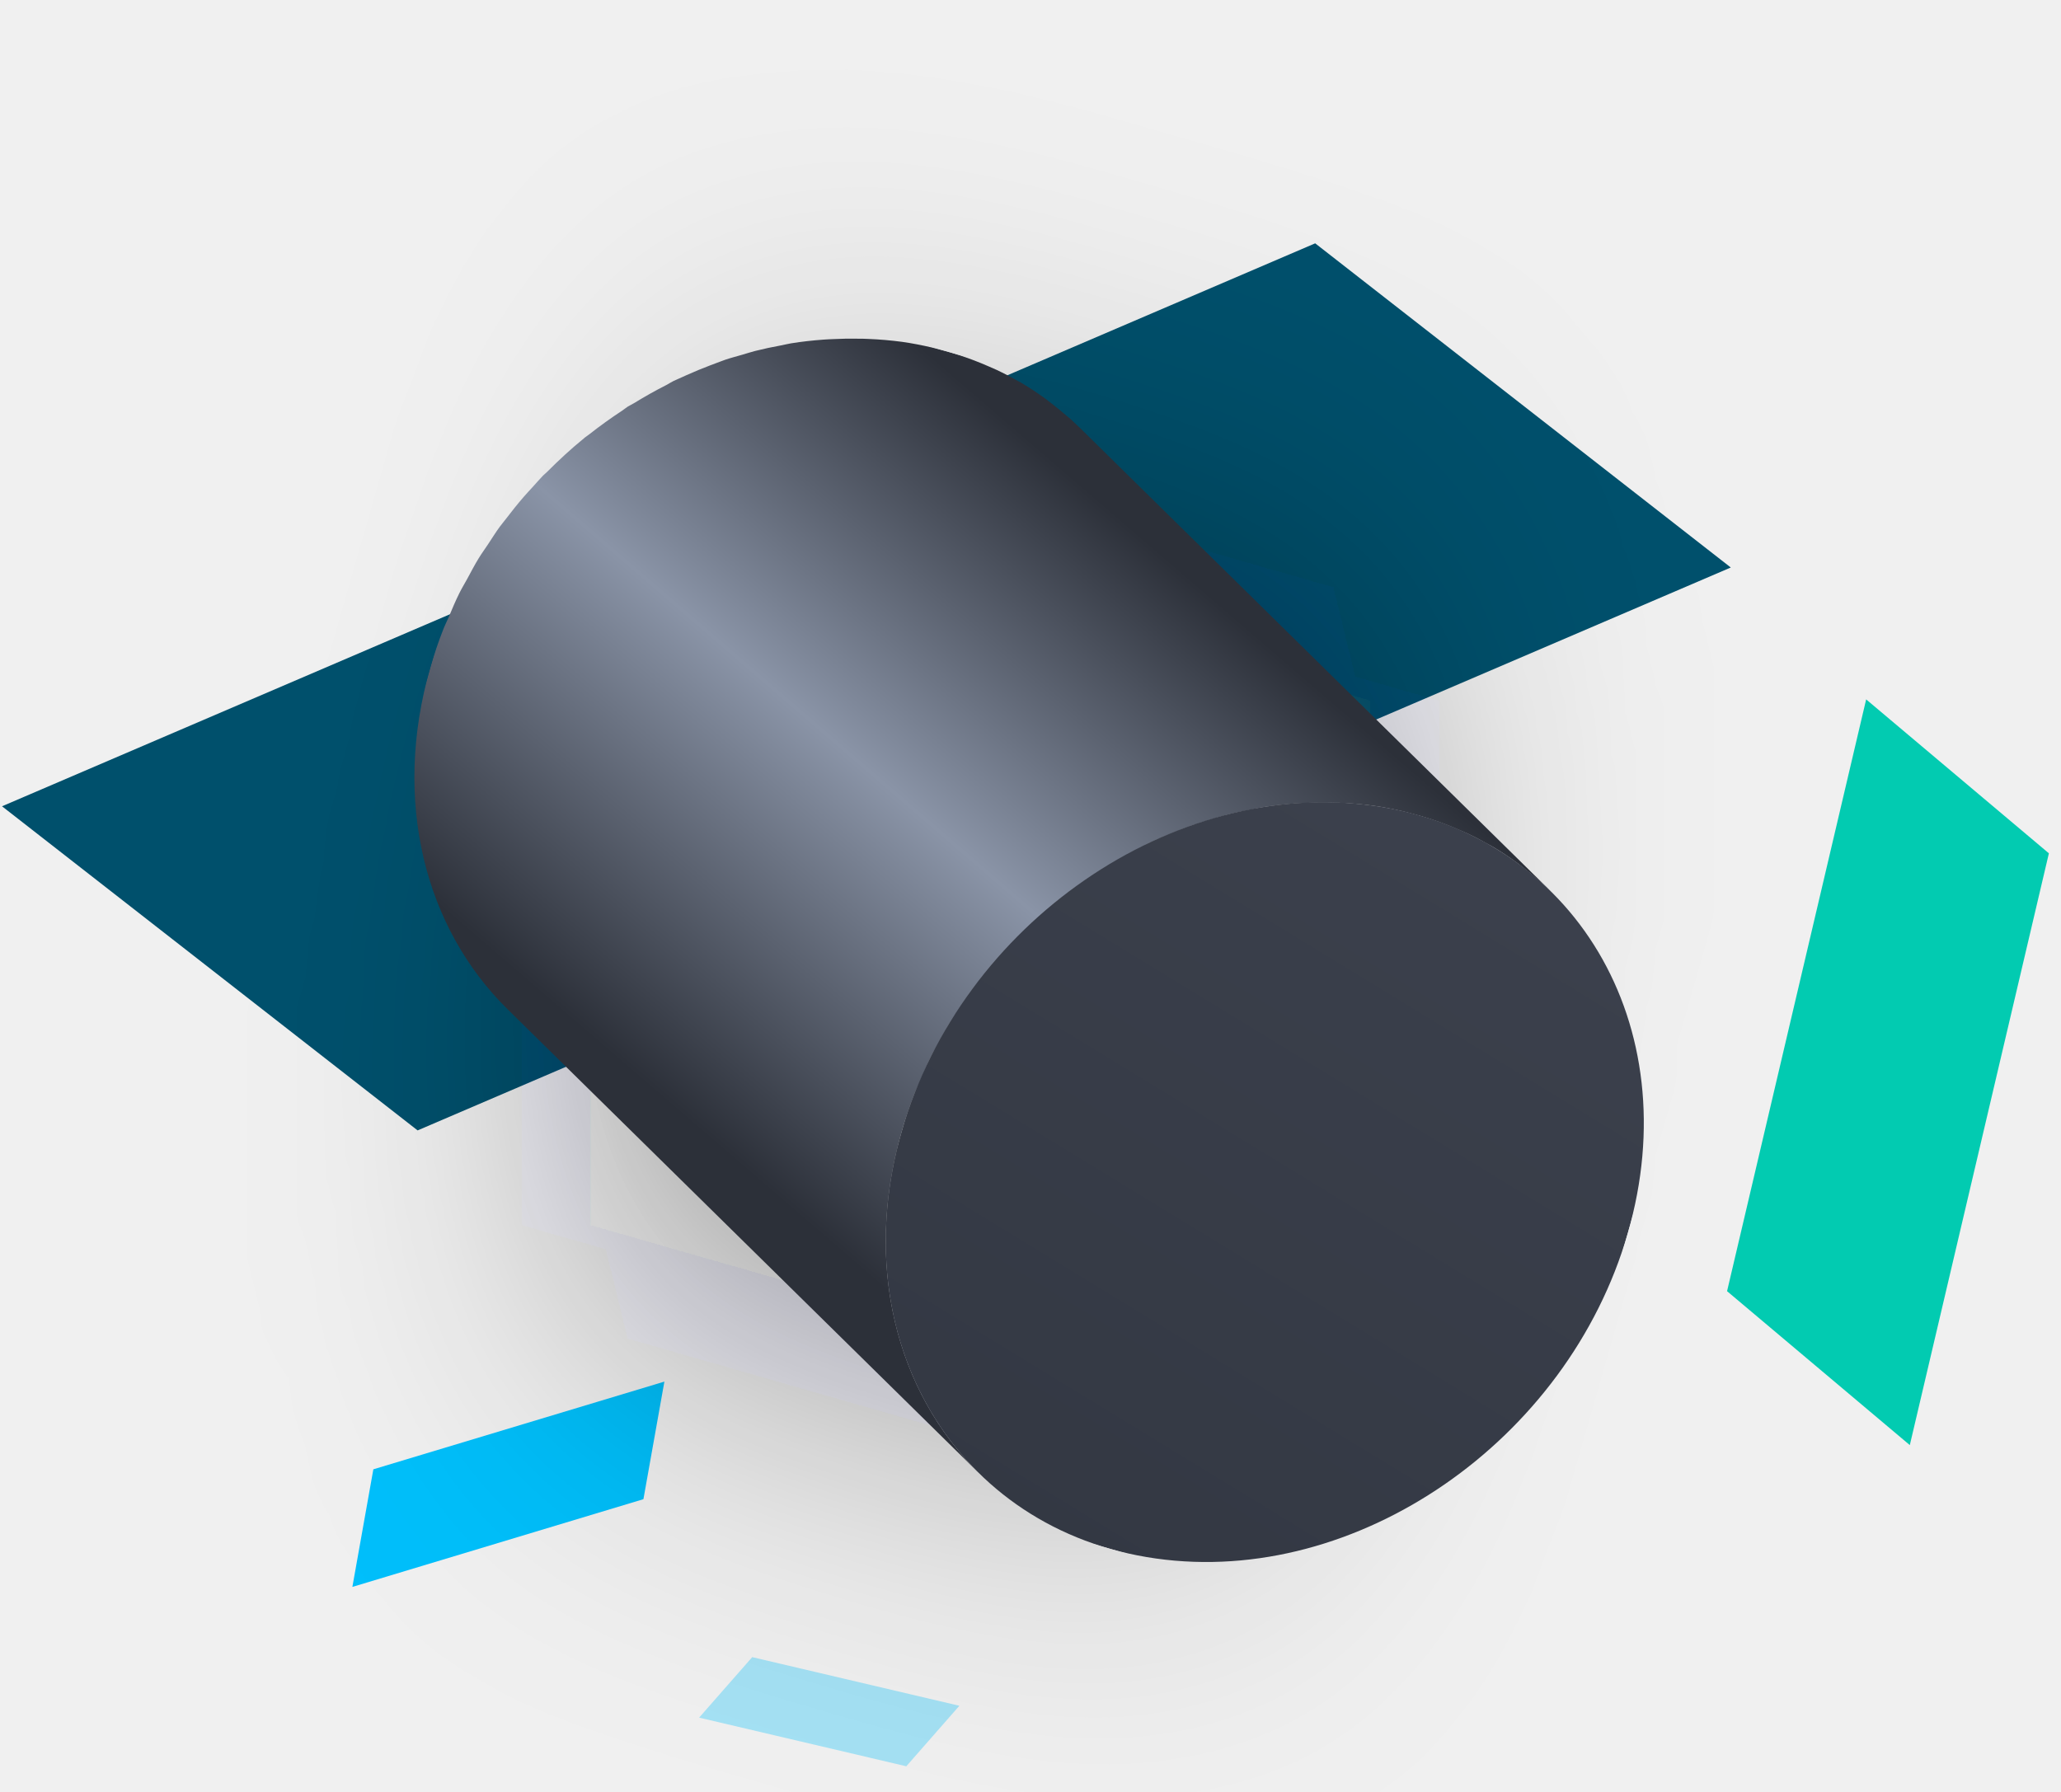
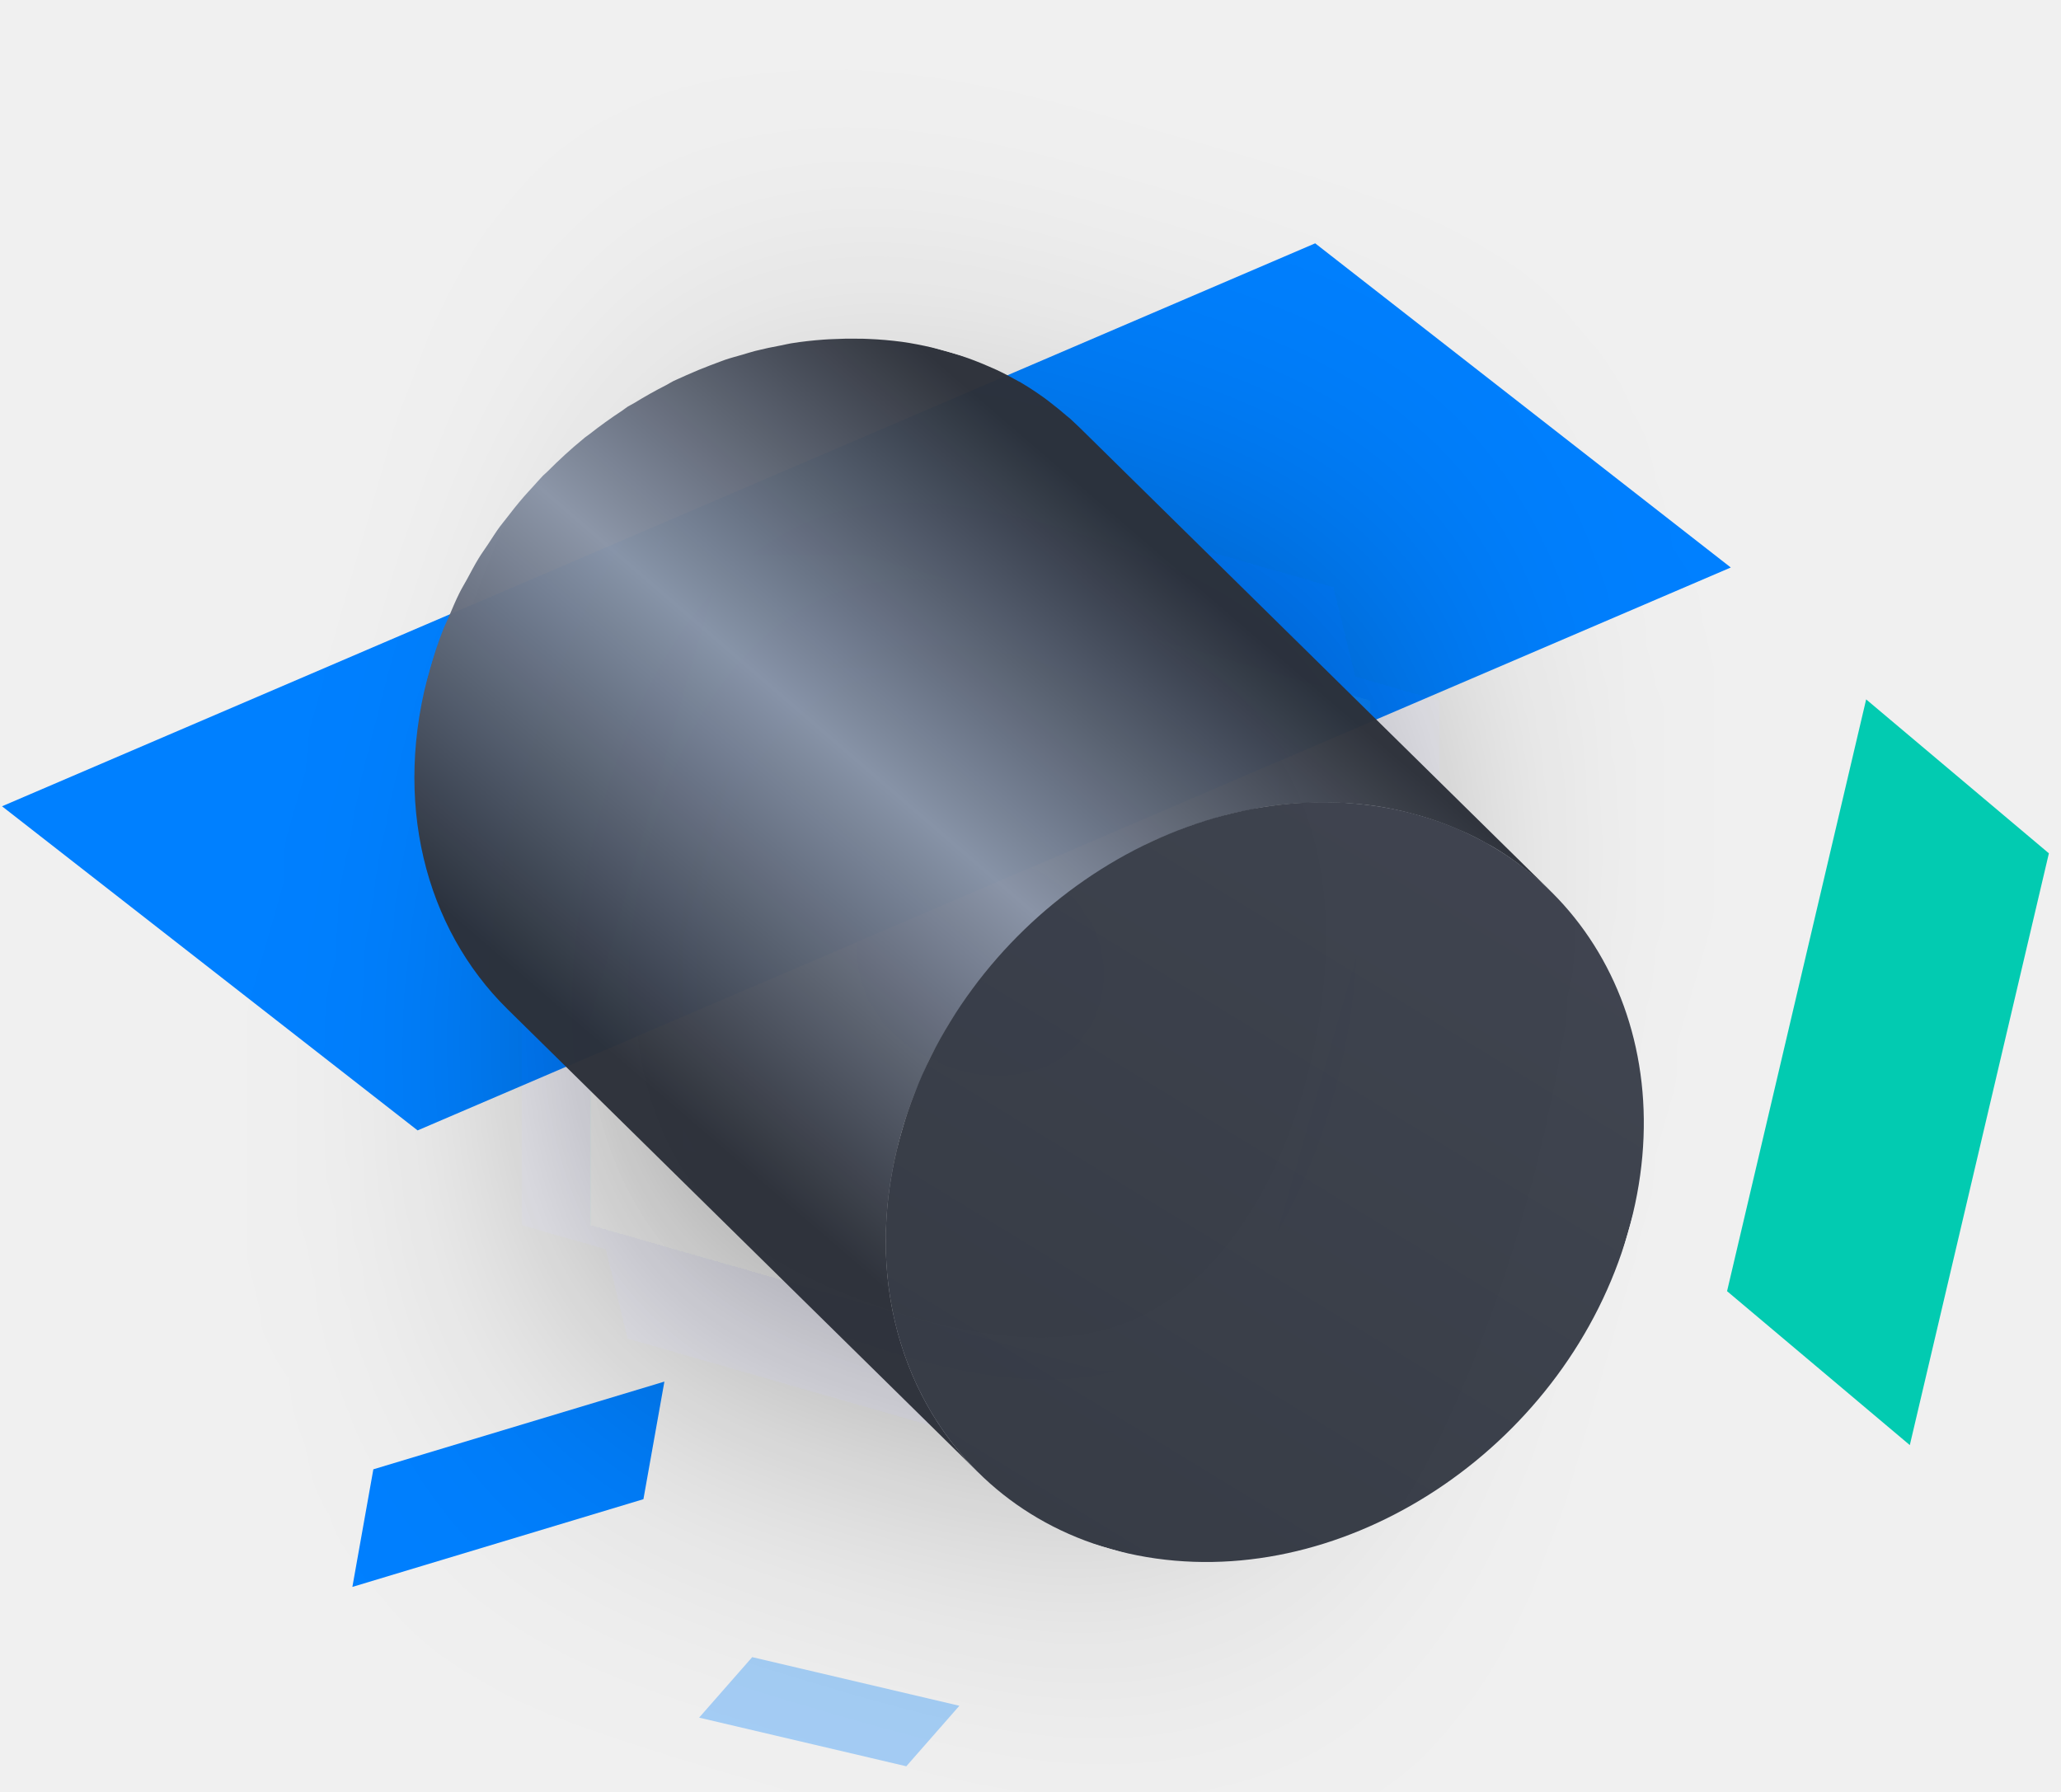
<svg xmlns="http://www.w3.org/2000/svg" xmlns:xlink="http://www.w3.org/1999/xlink" width="115" height="100">
  <defs>
    <filter x="-90%" y="-90%" width="280%" height="280%" filterUnits="objectBoundingBox" id="a">
      <feGaussianBlur stdDeviation="12" in="SourceGraphic" />
    </filter>
    <path id="b" d="M0 .856h63.533v59.675H0z" />
    <linearGradient x1="56.146%" y1="10.87%" x2="25.695%" y2="72.649%" id="c">
      <stop stop-color="#2C3039" offset="0%" />
      <stop stop-color="#8A94A7" offset="48.131%" />
      <stop stop-color="#2C3039" offset="100%" />
    </linearGradient>
    <path id="e" d="M.062.344h40.511v44.1H.062z" />
    <linearGradient x1="49.892%" y1=".428%" x2="24.856%" y2="100%" id="f">
      <stop stop-color="#3B404C" offset="0%" />
      <stop stop-color="#333843" offset="100%" />
    </linearGradient>
  </defs>
  <g fill="none" fill-rule="evenodd">
-     <path fill="#00506c" d="M23.302 63.083L.112 44.995l73.273-31.416 23.19 18.091z" />
-     <path fill="#00BFFB" d="M35.902 83.663l1.17-6.562-16.24 4.895-1.17 6.563z" />
-     <path fill-opacity=".32" fill="#00BFFB" d="M41.972 92.478l-2.962 3.376 11.56 2.714 2.961-3.376z" />
+     <path fill="#0080FF" d="M23.302 63.083L.112 44.995l73.273-31.416 23.19 18.091z" />
+     <path fill="#0080FF" d="M35.902 83.663l1.17-6.562-16.24 4.895-1.17 6.563z" />
+     <path fill-opacity=".32" fill="#0080FF" d="M41.972 92.478l-2.962 3.376 11.56 2.714 2.961-3.376z" />
    <path fill-opacity=".48" fill="#1D2026" filter="url(#a)" d="M36.056 33.707h40v40h-40z" transform="rotate(16 55.276 48.942)" />
    <g transform="rotate(16 -28.89 116.929)">
-       <mask id="d" fill="#fff">
+       <mask id="d" fill="#F8F9FA">
        <use xlink:href="#b" />
      </mask>
      <path d="M32.628 40.394c.06-.485.116-.972.204-1.45.055-.295.135-.583.2-.874.096-.427.181-.856.296-1.276.084-.303.192-.596.286-.894.128-.401.246-.808.393-1.202.05-.141.113-.275.169-.414.195-.5.4-.997.624-1.483.103-.22.214-.434.322-.65a28.007 28.007 0 0 1 2.005-3.412c.07-.1.15-.192.219-.29.448-.622.922-1.222 1.418-1.801.172-.198.347-.391.523-.584.464-.508.946-.993 1.444-1.46.175-.162.343-.334.522-.493.13-.113.263-.22.392-.332.374-.315.757-.618 1.147-.91.146-.11.291-.22.44-.325.356-.254.723-.49 1.093-.723.212-.134.42-.276.637-.402.428-.252.868-.48 1.311-.702.157-.08.307-.169.465-.244a22.326 22.326 0 0 1 1.727-.721c.162-.06.326-.111.49-.168.45-.155.905-.293 1.366-.417.178-.047.354-.097.532-.14a20.012 20.012 0 0 1 1.862-.362c.564-.08 1.122-.126 1.675-.155.175-.01.347-.008.52-.013.382-.008.76-.008 1.134.005a17.935 17.935 0 0 1 1.654.144c.174.022.347.042.518.07.44.071.874.161 1.301.266.075.019.154.03.229.05.508.132 1.003.29 1.49.467.143.05.28.11.42.166.347.136.691.282 1.025.44.288.135.575.268.852.419L31.118 2.89a18.16 18.16 0 0 0-.619-.319c-.075-.038-.156-.065-.233-.1-.337-.16-.68-.305-1.028-.442-.14-.055-.276-.115-.417-.165-.49-.176-.985-.335-1.493-.466l-.03-.01c-.063-.016-.13-.024-.192-.04-.43-.105-.865-.195-1.307-.267-.17-.027-.344-.047-.518-.07a17.934 17.934 0 0 0-1.654-.144 17.699 17.699 0 0 0-1.133-.004c-.174.004-.346.003-.52.012-.554.03-1.112.076-1.678.155a20.56 20.56 0 0 0-1.86.364c-.178.04-.355.09-.532.139-.46.122-.917.262-1.368.417-.162.055-.326.106-.488.168-.566.209-1.126.436-1.674.694l-.054.027c-.155.074-.304.162-.458.24a22.56 22.56 0 0 0-1.318.705c-.215.127-.421.268-.633.401-.276.174-.558.338-.826.524-.093.064-.181.135-.272.2-.148.106-.293.217-.438.325-.39.291-.77.594-1.145.91-.132.112-.264.219-.394.333-.065.058-.136.11-.2.169-.113.102-.21.22-.32.324-.5.465-.982.952-1.445 1.46-.097.106-.208.197-.303.304-.079.09-.143.19-.22.281a26.06 26.06 0 0 0-1.42 1.8c-.057.08-.125.152-.182.233-.013.018-.023.038-.036.057-.529.758-1.01 1.553-1.459 2.366-.047.087-.108.167-.156.253-.138.26-.26.528-.391.792-.107.217-.218.43-.32.65-.225.485-.43.98-.625 1.481-.054.14-.118.276-.17.417l-.029.07c-.135.368-.242.749-.361 1.126-.094.3-.204.594-.287.899-.119.425-.204.859-.3 1.29-.065.287-.143.57-.197.86-.09.484-.145.974-.205 1.463-.03.247-.08.488-.102.734-.07.74-.107 1.485-.108 2.233-.014 7.778 3.736 14.079 9.395 17.158L41.813 60.53c-5.66-3.08-9.41-9.38-9.395-17.156.001-.75.037-1.495.107-2.235.024-.25.072-.496.103-.746" fill="url(#c)" mask="url(#d)" />
    </g>
    <g transform="rotate(16 -109.581 222.973)">
-       <mask id="g" fill="#fff">
+       <mask id="g" fill="#F8F9FA">
        <use xlink:href="#e" />
      </mask>
      <path d="M20.358.531C31.545-1.04 40.595 7.473 40.574 19.548c-.023 12.075-9.11 23.137-20.297 24.71C9.09 45.83.04 37.316.062 25.24.084 13.166 9.172 2.103 20.358.531" fill="url(#f)" mask="url(#g)" />
    </g>
    <path fill="#02CBB1" d="M114.324 47.62l-10.196-8.59-7.761 33.025 10.197 8.59z" />
  </g>
</svg>
